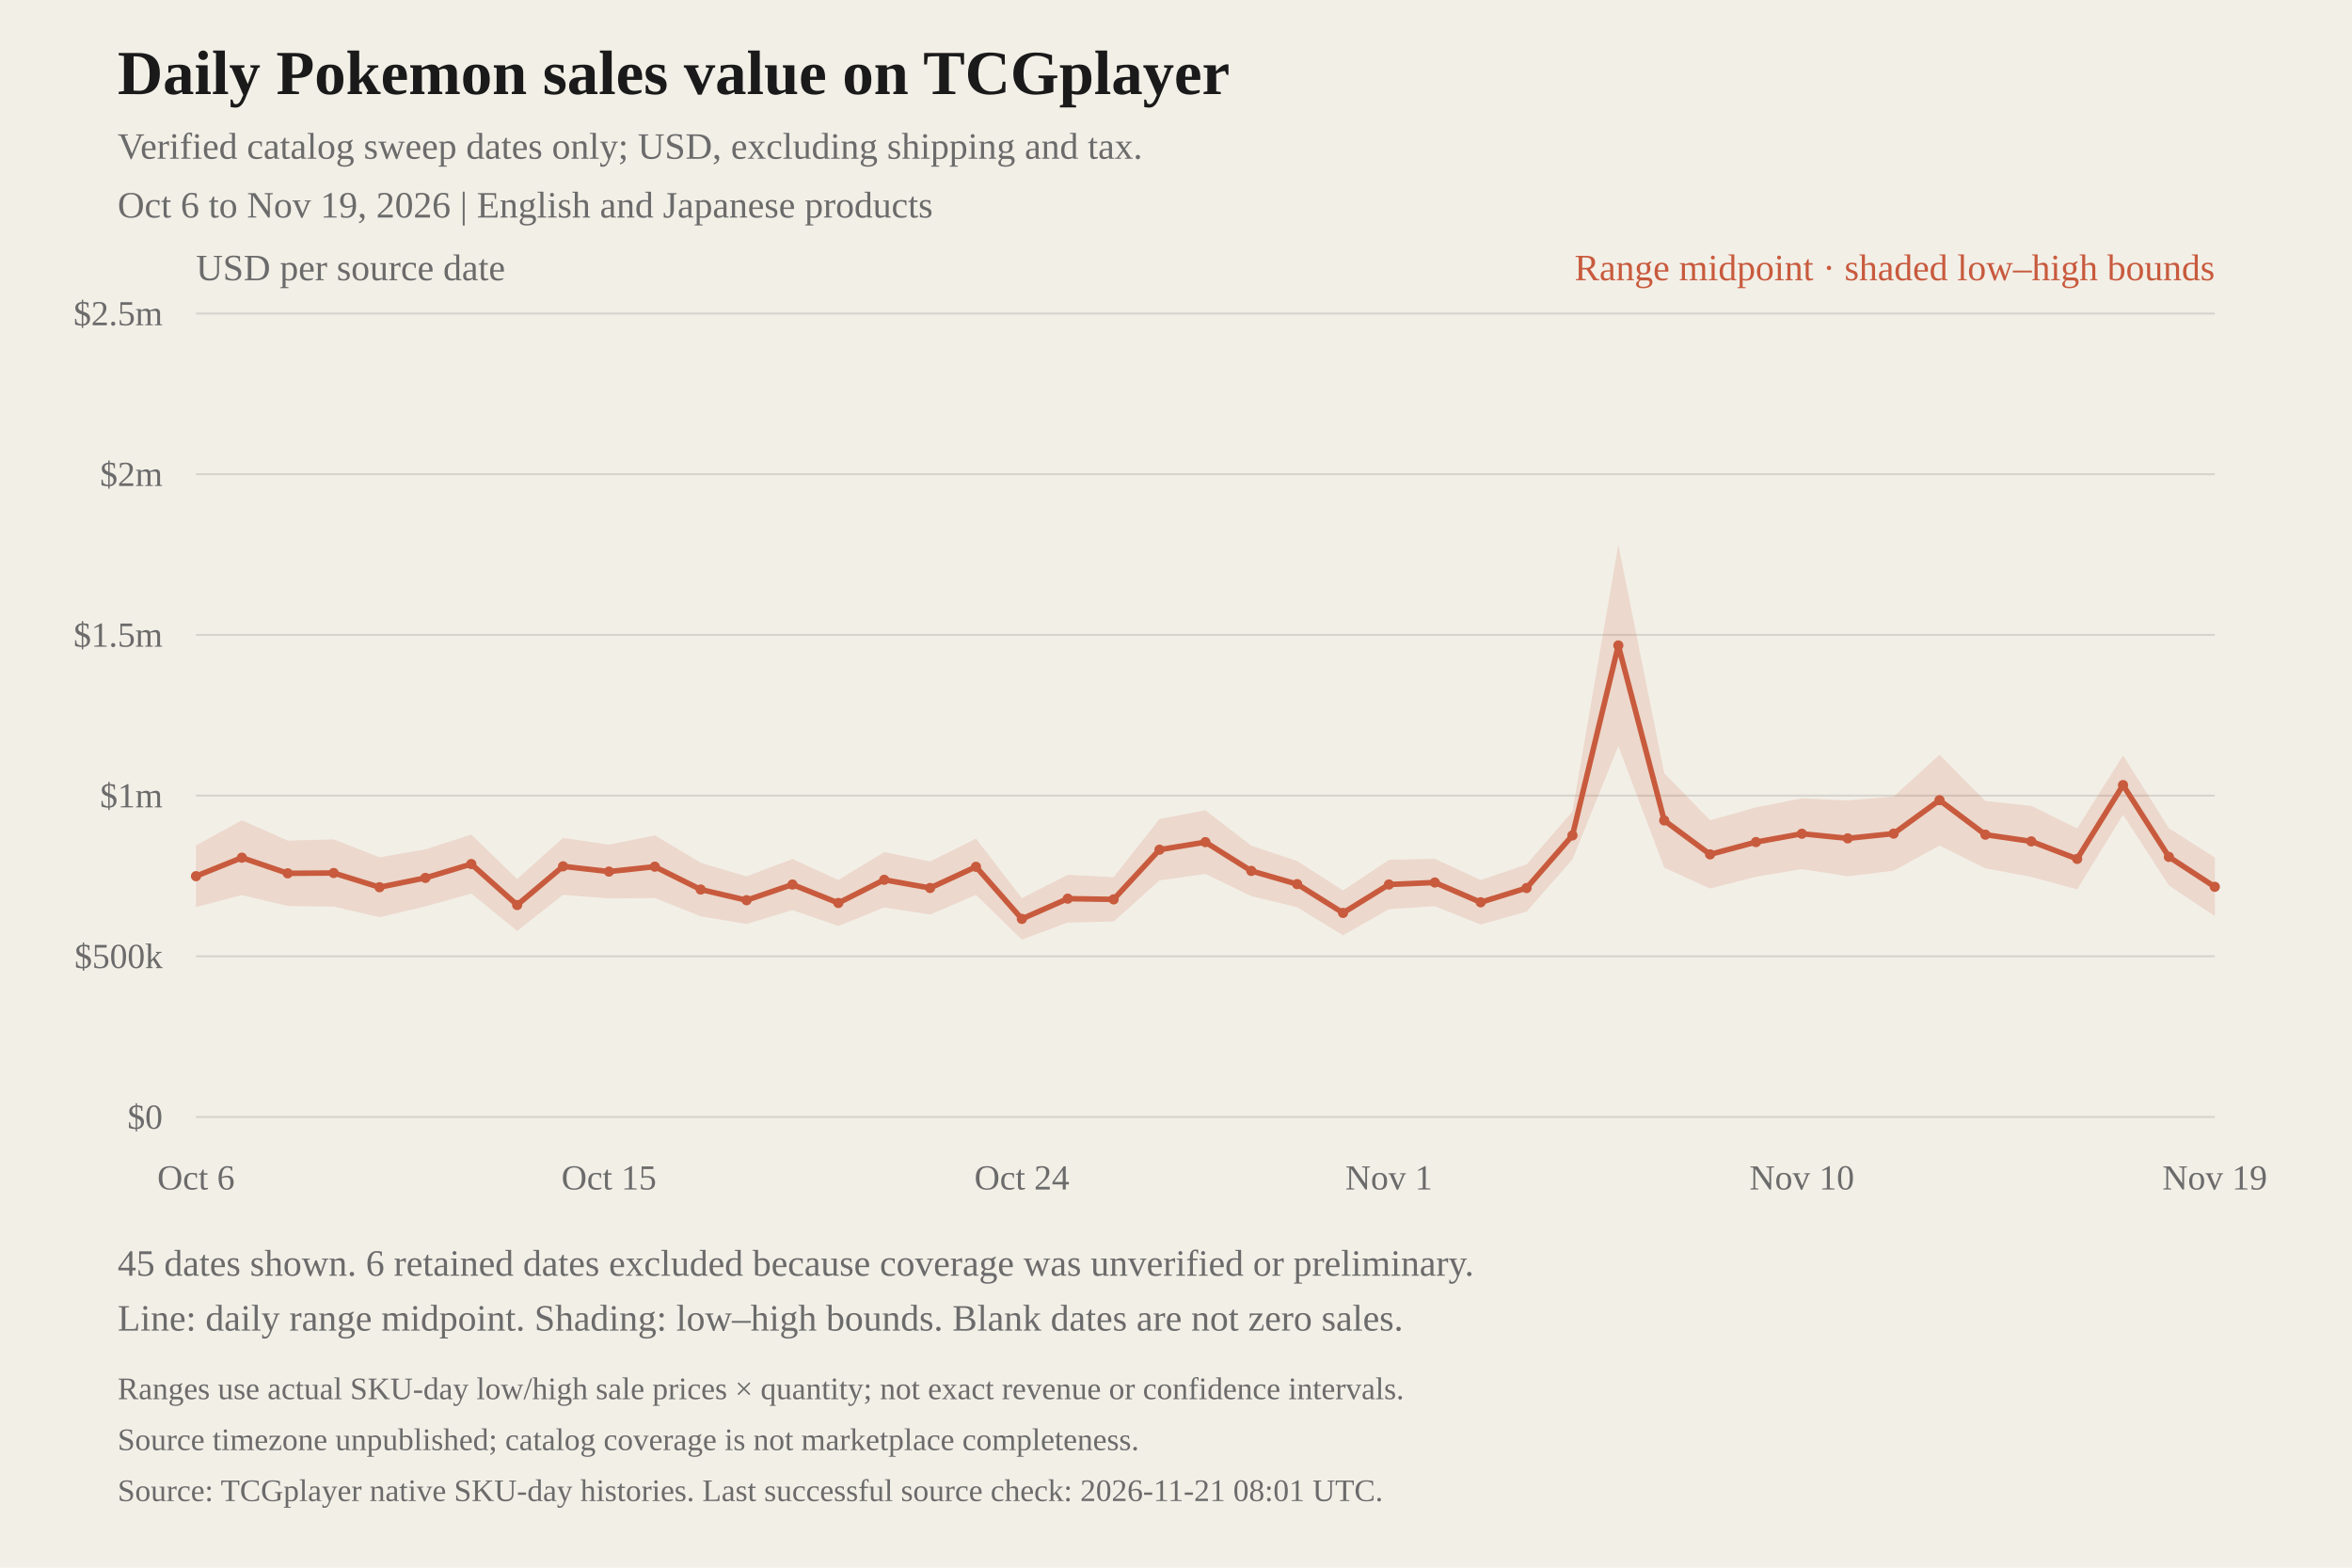
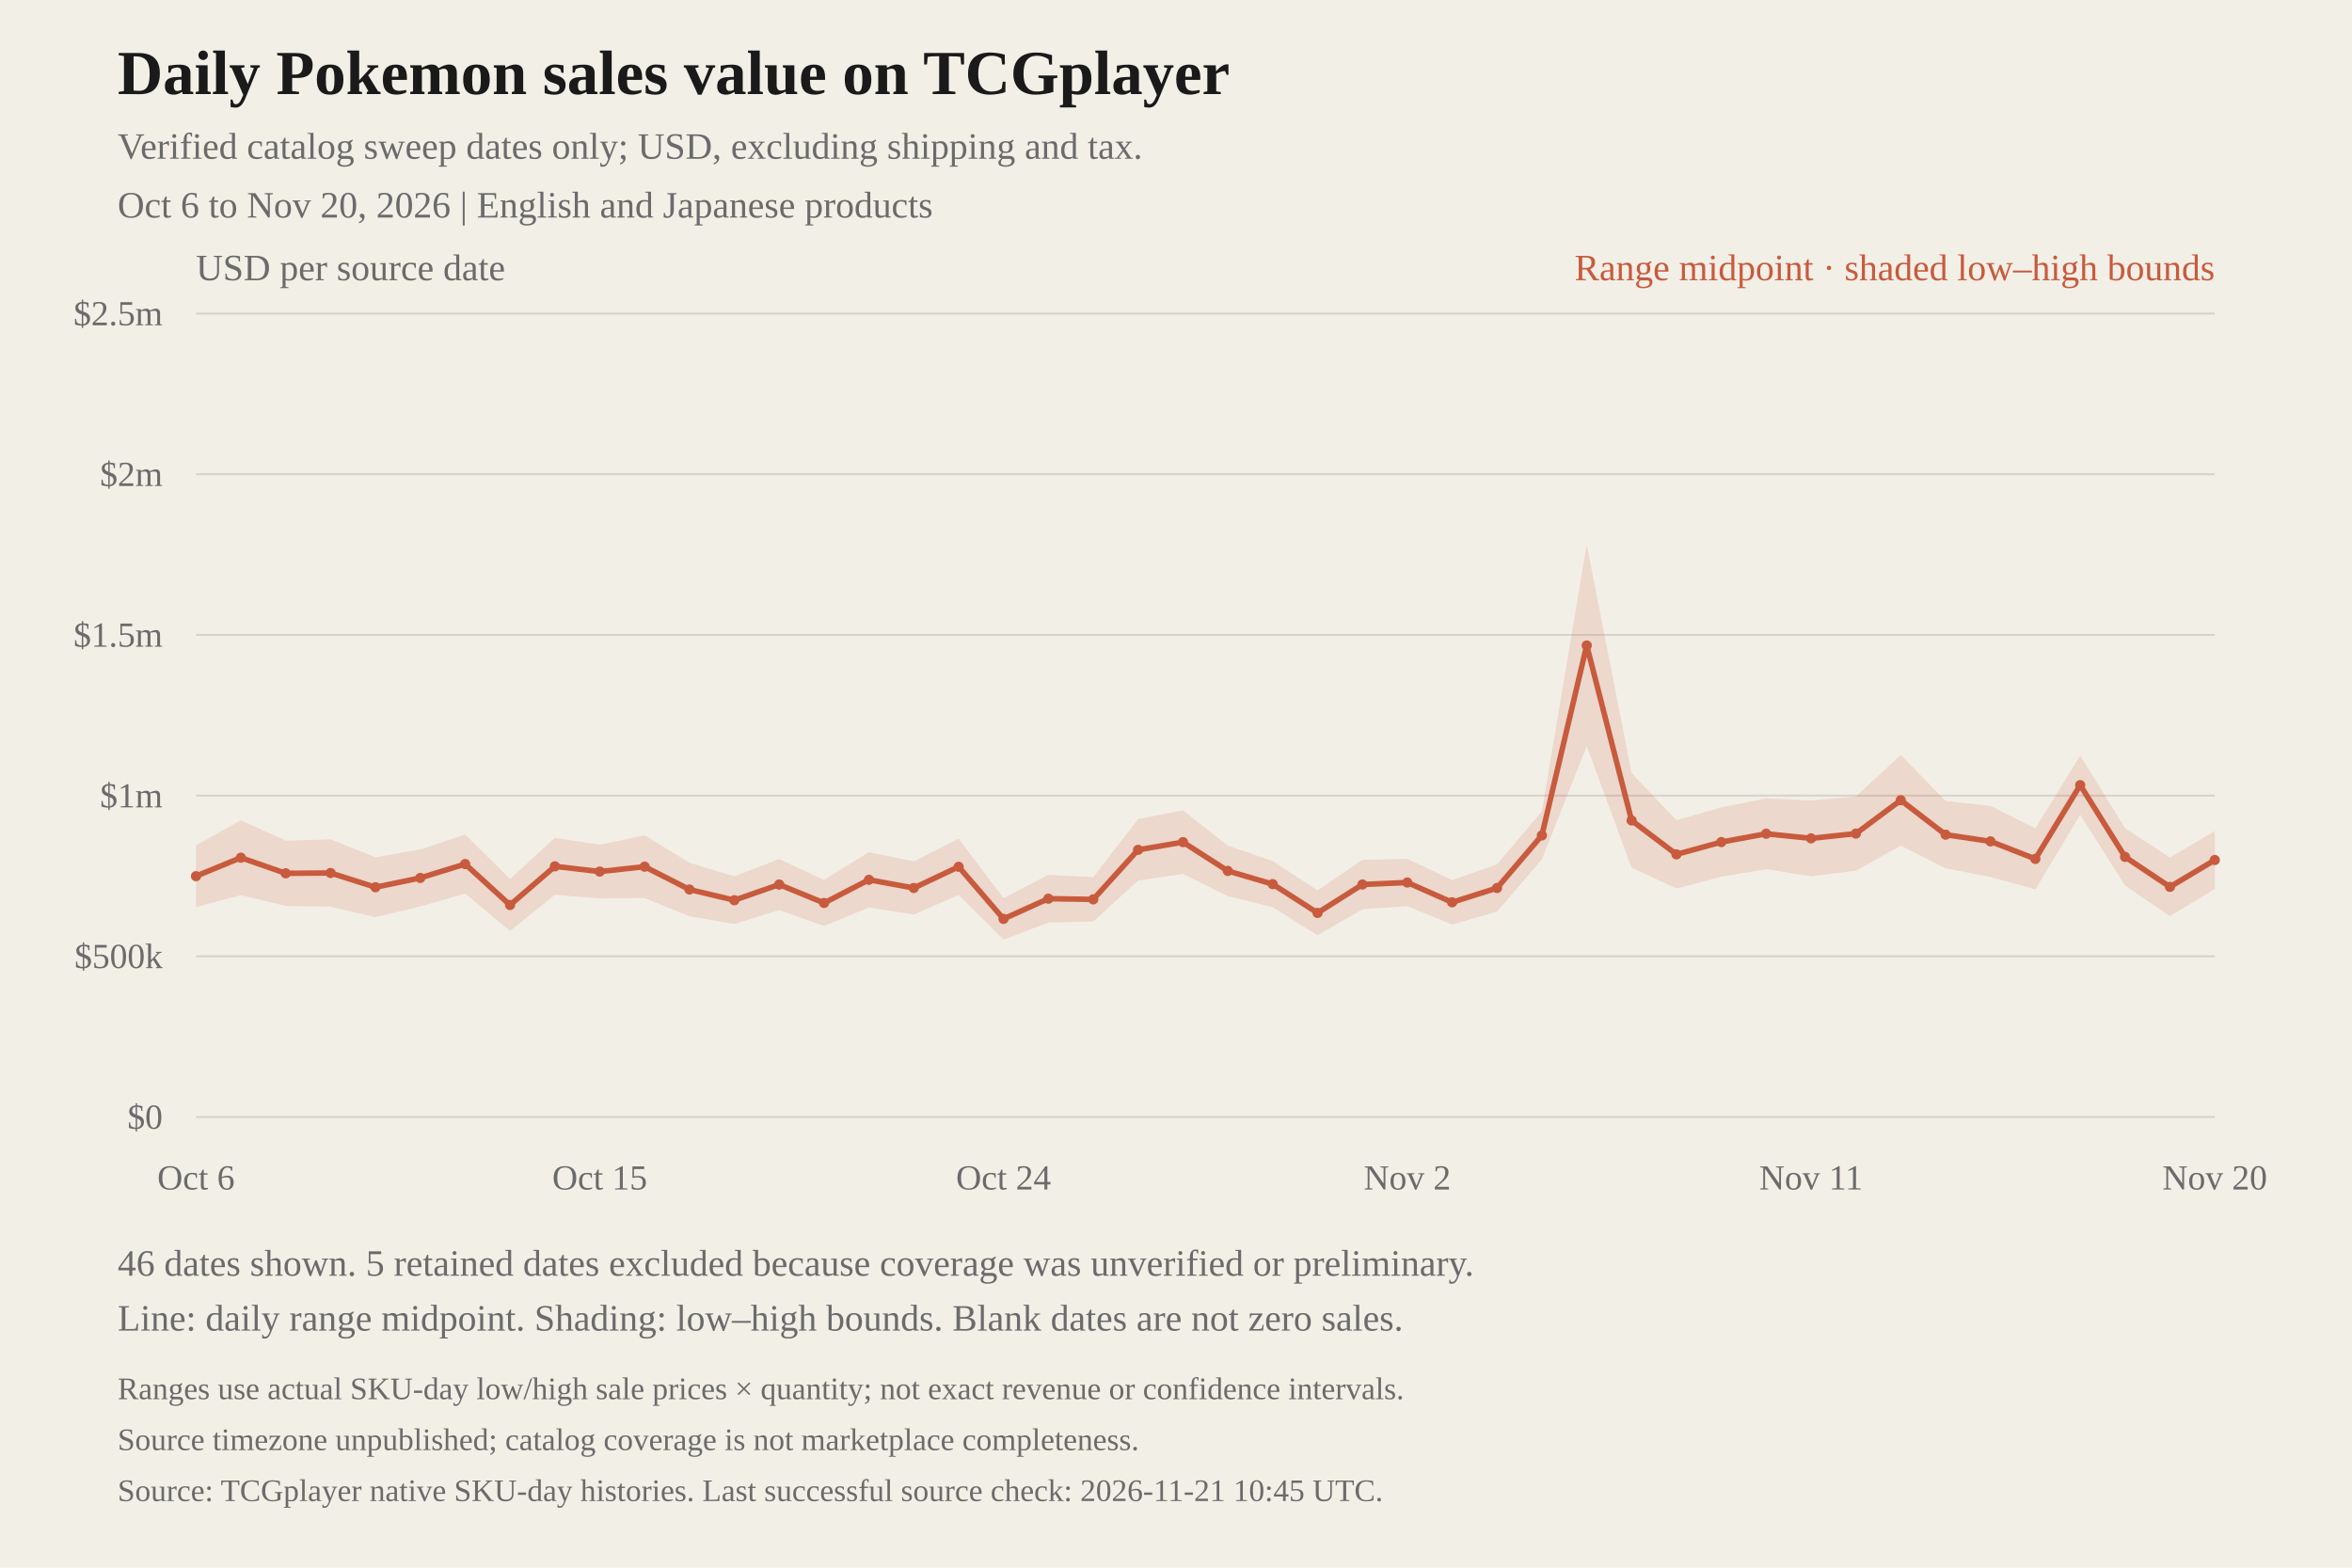
<svg xmlns="http://www.w3.org/2000/svg" width="1200" height="800" viewBox="0 0 1200 800" role="img" aria-labelledby="title description">
  <style>text{font-family:Georgia,"Liberation Serif","Times New Roman",serif;fill:#1A1A1A;font-size:19px}.title{font-size:32px;font-weight:600}.muted,.axis{fill:#6B6B6B}.axis{font-size:18px}.note{font-size:16px;fill:#6B6B6B}.grid{stroke:#D6D3CC;stroke-width:1}</style>
  <rect data-role="background" width="1200" height="800" fill="#F2EFE7" />
  <text x="60" y="48" class="title">Daily Pokemon sales value on TCGplayer</text>
  <text x="60" y="81" class="muted">Verified catalog sweep dates only; USD, excluding shipping and tax.</text>
-   <text x="60" y="111" class="muted">Oct 6 to Nov 19, 2026 | English and Japanese products</text>
+   <text x="60" y="111" class="muted">Oct 6 to Nov 20, 2026 | English and Japanese products</text>
  <text x="100" y="143" class="muted">USD per source date</text>
  <text x="1130" y="143" text-anchor="end" style="fill:#C85A3D">Range midpoint · shaded low–high bounds</text>
  <path d="M100,570H1130" class="grid" />
  <text x="83" y="576" class="axis" text-anchor="end">$0</text>
  <path d="M100,488H1130" class="grid" />
  <text x="83" y="494" class="axis" text-anchor="end">$500k</text>
  <path d="M100,406H1130" class="grid" />
  <text x="83" y="412" class="axis" text-anchor="end">$1m</text>
  <path d="M100,324H1130" class="grid" />
  <text x="83" y="330" class="axis" text-anchor="end">$1.5m</text>
  <path d="M100,242H1130" class="grid" />
  <text x="83" y="248" class="axis" text-anchor="end">$2m</text>
  <path d="M100,160H1130" class="grid" />
  <text x="83" y="166" class="axis" text-anchor="end">$2.5m</text>
-   <polygon data-series="daily-band" points="100,431.395 123.409,418.596 146.818,428.993 170.227,428.347 193.636,437.483 217.045,433.454 240.455,425.889 263.864,448.6 287.273,427.569 310.682,431.071 334.091,426.287 357.5,440.279 380.909,447.253 404.318,438.369 427.727,449.058 451.136,434.841 474.545,439.616 497.955,427.977 521.364,458.342 544.773,446.442 568.182,447.65 591.591,417.937 615,413.52 638.409,431.57 661.818,439.392 685.227,454.429 708.636,438.784 732.045,438.279 755.455,449.102 778.864,441.136 802.273,414.084 825.682,278.043 849.091,394.565 872.5,418.595 895.909,412.035 919.318,407.427 942.727,408.463 966.136,406.462 989.545,385.207 1012.955,408.768 1036.364,411.236 1059.773,422.763 1083.182,385.53 1106.591,422.685 1130,437.582 1130,467.507 1106.591,451.868 1083.182,415.736 1059.773,453.845 1036.364,447.477 1012.955,443.114 989.545,431.478 966.136,444.319 942.727,447.169 919.318,443.51 895.909,447.395 872.5,453.382 849.091,442.778 825.682,380.701 802.273,438.544 778.864,465.201 755.455,471.77 732.045,462.413 708.636,463.95 685.227,477.29 661.818,462.95 638.409,457.285 615,445.962 591.591,449.266 568.182,470.254 544.773,470.757 521.364,479.497 497.955,456.674 474.545,466.671 451.136,463.09 427.727,472.524 404.318,464.4 380.909,471.512 357.5,467.575 334.091,458.248 310.682,458.461 287.273,456.626 263.864,475.046 240.455,455.971 217.045,462.546 193.636,468.031 170.227,462.639 146.818,462.325 123.409,456.767 100,462.839" fill="#C85A3D" fill-opacity="0.16" />
-   <polyline data-series="daily-midpoint" points="100,447.117 123.409,437.682 146.818,445.659 170.227,445.493 193.636,452.757 217.045,448 240.455,440.93 263.864,461.823 287.273,442.097 310.682,444.766 334.091,442.267 357.5,453.927 380.909,459.382 404.318,451.384 427.727,460.791 451.136,448.965 474.545,453.144 497.955,442.326 521.364,468.92 544.773,458.599 568.182,458.952 591.591,433.602 615,429.741 638.409,444.427 661.818,451.171 685.227,465.86 708.636,451.367 732.045,450.346 755.455,460.436 778.864,453.169 802.273,426.314 825.682,329.372 849.091,418.672 872.5,435.988 895.909,429.715 919.318,425.468 942.727,427.816 966.136,425.391 989.545,408.342 1012.955,425.941 1036.364,429.357 1059.773,438.304 1083.182,400.633 1106.591,437.277 1130,452.544" fill="none" stroke="#C85A3D" stroke-width="2.8" stroke-linejoin="round" stroke-linecap="round" />
+   <polygon data-series="daily-band" points="100,431.395 122.889,418.596 145.778,428.993 168.667,428.347 191.556,437.483 214.444,433.454 237.333,425.889 260.222,448.6 283.111,427.569 306,431.071 328.889,426.287 351.778,440.279 374.667,447.253 397.556,438.369 420.444,449.058 443.333,434.841 466.222,439.616 489.111,427.977 512,458.342 534.889,446.442 557.778,447.655 580.667,418.006 603.556,413.52 626.444,431.578 649.333,439.393 672.222,454.432 695.111,438.787 718,438.279 740.889,449.107 763.778,441.136 786.667,414.084 809.556,278.046 832.444,394.565 855.333,418.595 878.222,412.035 901.111,407.427 924,408.47 946.889,406.463 969.778,385.219 992.667,408.768 1015.556,411.237 1038.444,422.764 1061.333,385.542 1084.222,422.702 1107.111,437.621 1130,424.125 1130,453.632 1107.111,467.542 1084.222,451.88 1061.333,415.747 1038.444,453.846 1015.556,447.478 992.667,443.114 969.778,431.488 946.889,444.319 924,447.173 901.111,443.51 878.222,447.395 855.333,453.382 832.444,442.778 809.556,380.704 786.667,438.544 763.778,465.201 740.889,471.775 718,462.413 695.111,463.953 672.222,477.293 649.333,462.951 626.444,457.292 603.556,445.962 580.667,449.335 557.778,470.257 534.889,470.757 512,479.497 489.111,456.674 466.222,466.671 443.333,463.09 420.444,472.524 397.556,464.4 374.667,471.512 351.778,467.575 328.889,458.248 306,458.461 283.111,456.626 260.222,475.046 237.333,455.971 214.444,462.546 191.556,468.031 168.667,462.639 145.778,462.325 122.889,456.767 100,462.839" fill="#C85A3D" fill-opacity="0.16" />
+   <polyline data-series="daily-midpoint" points="100,447.117 122.889,437.682 145.778,445.659 168.667,445.493 191.556,452.757 214.444,448 237.333,440.93 260.222,461.823 283.111,442.097 306,444.766 328.889,442.267 351.778,453.927 374.667,459.382 397.556,451.384 420.444,460.791 443.333,448.965 466.222,453.144 489.111,442.326 512,468.92 534.889,458.599 557.778,458.956 580.667,433.671 603.556,429.741 626.444,444.435 649.333,451.172 672.222,465.863 695.111,451.37 718,450.346 740.889,460.441 763.778,453.169 786.667,426.314 809.556,329.375 832.444,418.672 855.333,435.988 878.222,429.715 901.111,425.469 924,427.822 946.889,425.391 969.778,408.354 992.667,425.941 1015.556,429.358 1038.444,438.305 1061.333,400.645 1084.222,437.291 1107.111,452.581 1130,438.879" fill="none" stroke="#C85A3D" stroke-width="2.8" stroke-linejoin="round" stroke-linecap="round" />
  <circle data-series="daily-observation" cx="100" cy="447.117" r="2.6" fill="#C85A3D" />
-   <circle data-series="daily-observation" cx="123.409" cy="437.682" r="2.6" fill="#C85A3D" />
-   <circle data-series="daily-observation" cx="146.818" cy="445.659" r="2.6" fill="#C85A3D" />
-   <circle data-series="daily-observation" cx="170.227" cy="445.493" r="2.6" fill="#C85A3D" />
-   <circle data-series="daily-observation" cx="193.636" cy="452.757" r="2.6" fill="#C85A3D" />
-   <circle data-series="daily-observation" cx="217.045" cy="448" r="2.6" fill="#C85A3D" />
-   <circle data-series="daily-observation" cx="240.455" cy="440.93" r="2.6" fill="#C85A3D" />
-   <circle data-series="daily-observation" cx="263.864" cy="461.823" r="2.6" fill="#C85A3D" />
-   <circle data-series="daily-observation" cx="287.273" cy="442.097" r="2.6" fill="#C85A3D" />
-   <circle data-series="daily-observation" cx="310.682" cy="444.766" r="2.6" fill="#C85A3D" />
-   <circle data-series="daily-observation" cx="334.091" cy="442.267" r="2.6" fill="#C85A3D" />
-   <circle data-series="daily-observation" cx="357.5" cy="453.927" r="2.6" fill="#C85A3D" />
-   <circle data-series="daily-observation" cx="380.909" cy="459.382" r="2.6" fill="#C85A3D" />
-   <circle data-series="daily-observation" cx="404.318" cy="451.384" r="2.6" fill="#C85A3D" />
-   <circle data-series="daily-observation" cx="427.727" cy="460.791" r="2.6" fill="#C85A3D" />
-   <circle data-series="daily-observation" cx="451.136" cy="448.965" r="2.6" fill="#C85A3D" />
-   <circle data-series="daily-observation" cx="474.545" cy="453.144" r="2.6" fill="#C85A3D" />
-   <circle data-series="daily-observation" cx="497.955" cy="442.326" r="2.6" fill="#C85A3D" />
-   <circle data-series="daily-observation" cx="521.364" cy="468.92" r="2.6" fill="#C85A3D" />
-   <circle data-series="daily-observation" cx="544.773" cy="458.599" r="2.6" fill="#C85A3D" />
-   <circle data-series="daily-observation" cx="568.182" cy="458.952" r="2.6" fill="#C85A3D" />
-   <circle data-series="daily-observation" cx="591.591" cy="433.602" r="2.6" fill="#C85A3D" />
-   <circle data-series="daily-observation" cx="615" cy="429.741" r="2.6" fill="#C85A3D" />
-   <circle data-series="daily-observation" cx="638.409" cy="444.427" r="2.6" fill="#C85A3D" />
-   <circle data-series="daily-observation" cx="661.818" cy="451.171" r="2.6" fill="#C85A3D" />
-   <circle data-series="daily-observation" cx="685.227" cy="465.86" r="2.6" fill="#C85A3D" />
-   <circle data-series="daily-observation" cx="708.636" cy="451.367" r="2.6" fill="#C85A3D" />
-   <circle data-series="daily-observation" cx="732.045" cy="450.346" r="2.6" fill="#C85A3D" />
-   <circle data-series="daily-observation" cx="755.455" cy="460.436" r="2.6" fill="#C85A3D" />
-   <circle data-series="daily-observation" cx="778.864" cy="453.169" r="2.6" fill="#C85A3D" />
-   <circle data-series="daily-observation" cx="802.273" cy="426.314" r="2.6" fill="#C85A3D" />
-   <circle data-series="daily-observation" cx="825.682" cy="329.372" r="2.6" fill="#C85A3D" />
-   <circle data-series="daily-observation" cx="849.091" cy="418.672" r="2.6" fill="#C85A3D" />
-   <circle data-series="daily-observation" cx="872.5" cy="435.988" r="2.6" fill="#C85A3D" />
-   <circle data-series="daily-observation" cx="895.909" cy="429.715" r="2.6" fill="#C85A3D" />
-   <circle data-series="daily-observation" cx="919.318" cy="425.468" r="2.6" fill="#C85A3D" />
-   <circle data-series="daily-observation" cx="942.727" cy="427.816" r="2.6" fill="#C85A3D" />
-   <circle data-series="daily-observation" cx="966.136" cy="425.391" r="2.6" fill="#C85A3D" />
-   <circle data-series="daily-observation" cx="989.545" cy="408.342" r="2.6" fill="#C85A3D" />
-   <circle data-series="daily-observation" cx="1012.955" cy="425.941" r="2.6" fill="#C85A3D" />
-   <circle data-series="daily-observation" cx="1036.364" cy="429.357" r="2.6" fill="#C85A3D" />
-   <circle data-series="daily-observation" cx="1059.773" cy="438.304" r="2.6" fill="#C85A3D" />
-   <circle data-series="daily-observation" cx="1083.182" cy="400.633" r="2.6" fill="#C85A3D" />
-   <circle data-series="daily-observation" cx="1106.591" cy="437.277" r="2.6" fill="#C85A3D" />
-   <circle data-series="daily-observation" cx="1130" cy="452.544" r="2.6" fill="#C85A3D" />
+   <circle data-series="daily-observation" cx="122.889" cy="437.682" r="2.6" fill="#C85A3D" />
+   <circle data-series="daily-observation" cx="145.778" cy="445.659" r="2.6" fill="#C85A3D" />
+   <circle data-series="daily-observation" cx="168.667" cy="445.493" r="2.6" fill="#C85A3D" />
+   <circle data-series="daily-observation" cx="191.556" cy="452.757" r="2.6" fill="#C85A3D" />
+   <circle data-series="daily-observation" cx="214.444" cy="448" r="2.6" fill="#C85A3D" />
+   <circle data-series="daily-observation" cx="237.333" cy="440.93" r="2.6" fill="#C85A3D" />
+   <circle data-series="daily-observation" cx="260.222" cy="461.823" r="2.6" fill="#C85A3D" />
+   <circle data-series="daily-observation" cx="283.111" cy="442.097" r="2.6" fill="#C85A3D" />
+   <circle data-series="daily-observation" cx="306" cy="444.766" r="2.6" fill="#C85A3D" />
+   <circle data-series="daily-observation" cx="328.889" cy="442.267" r="2.6" fill="#C85A3D" />
+   <circle data-series="daily-observation" cx="351.778" cy="453.927" r="2.6" fill="#C85A3D" />
+   <circle data-series="daily-observation" cx="374.667" cy="459.382" r="2.6" fill="#C85A3D" />
+   <circle data-series="daily-observation" cx="397.556" cy="451.384" r="2.6" fill="#C85A3D" />
+   <circle data-series="daily-observation" cx="420.444" cy="460.791" r="2.6" fill="#C85A3D" />
+   <circle data-series="daily-observation" cx="443.333" cy="448.965" r="2.6" fill="#C85A3D" />
+   <circle data-series="daily-observation" cx="466.222" cy="453.144" r="2.6" fill="#C85A3D" />
+   <circle data-series="daily-observation" cx="489.111" cy="442.326" r="2.6" fill="#C85A3D" />
+   <circle data-series="daily-observation" cx="512" cy="468.92" r="2.6" fill="#C85A3D" />
+   <circle data-series="daily-observation" cx="534.889" cy="458.599" r="2.6" fill="#C85A3D" />
+   <circle data-series="daily-observation" cx="557.778" cy="458.956" r="2.6" fill="#C85A3D" />
+   <circle data-series="daily-observation" cx="580.667" cy="433.671" r="2.6" fill="#C85A3D" />
+   <circle data-series="daily-observation" cx="603.556" cy="429.741" r="2.6" fill="#C85A3D" />
+   <circle data-series="daily-observation" cx="626.444" cy="444.435" r="2.6" fill="#C85A3D" />
+   <circle data-series="daily-observation" cx="649.333" cy="451.172" r="2.6" fill="#C85A3D" />
+   <circle data-series="daily-observation" cx="672.222" cy="465.863" r="2.6" fill="#C85A3D" />
+   <circle data-series="daily-observation" cx="695.111" cy="451.37" r="2.6" fill="#C85A3D" />
+   <circle data-series="daily-observation" cx="718" cy="450.346" r="2.6" fill="#C85A3D" />
+   <circle data-series="daily-observation" cx="740.889" cy="460.441" r="2.6" fill="#C85A3D" />
+   <circle data-series="daily-observation" cx="763.778" cy="453.169" r="2.6" fill="#C85A3D" />
+   <circle data-series="daily-observation" cx="786.667" cy="426.314" r="2.6" fill="#C85A3D" />
+   <circle data-series="daily-observation" cx="809.556" cy="329.375" r="2.6" fill="#C85A3D" />
+   <circle data-series="daily-observation" cx="832.444" cy="418.672" r="2.6" fill="#C85A3D" />
+   <circle data-series="daily-observation" cx="855.333" cy="435.988" r="2.6" fill="#C85A3D" />
+   <circle data-series="daily-observation" cx="878.222" cy="429.715" r="2.6" fill="#C85A3D" />
+   <circle data-series="daily-observation" cx="901.111" cy="425.469" r="2.6" fill="#C85A3D" />
+   <circle data-series="daily-observation" cx="924" cy="427.822" r="2.6" fill="#C85A3D" />
+   <circle data-series="daily-observation" cx="946.889" cy="425.391" r="2.6" fill="#C85A3D" />
+   <circle data-series="daily-observation" cx="969.778" cy="408.354" r="2.6" fill="#C85A3D" />
+   <circle data-series="daily-observation" cx="992.667" cy="425.941" r="2.6" fill="#C85A3D" />
+   <circle data-series="daily-observation" cx="1015.556" cy="429.358" r="2.6" fill="#C85A3D" />
+   <circle data-series="daily-observation" cx="1038.444" cy="438.305" r="2.6" fill="#C85A3D" />
+   <circle data-series="daily-observation" cx="1061.333" cy="400.645" r="2.6" fill="#C85A3D" />
+   <circle data-series="daily-observation" cx="1084.222" cy="437.291" r="2.6" fill="#C85A3D" />
+   <circle data-series="daily-observation" cx="1107.111" cy="452.581" r="2.6" fill="#C85A3D" />
+   <circle data-series="daily-observation" cx="1130" cy="438.879" r="2.6" fill="#C85A3D" />
  <text x="100" y="607" class="axis" text-anchor="middle">Oct 6</text>
-   <text x="310.682" y="607" class="axis" text-anchor="middle">Oct 15</text>
-   <text x="521.364" y="607" class="axis" text-anchor="middle">Oct 24</text>
-   <text x="708.636" y="607" class="axis" text-anchor="middle">Nov 1</text>
-   <text x="919.318" y="607" class="axis" text-anchor="middle">Nov 10</text>
-   <text x="1130" y="607" class="axis" text-anchor="middle">Nov 19</text>
-   <text x="60" y="651" class="muted">45 dates shown. 6 retained dates excluded because coverage was unverified or preliminary.</text>
+   <text x="306" y="607" class="axis" text-anchor="middle">Oct 15</text>
+   <text x="512" y="607" class="axis" text-anchor="middle">Oct 24</text>
+   <text x="718" y="607" class="axis" text-anchor="middle">Nov 2</text>
+   <text x="924" y="607" class="axis" text-anchor="middle">Nov 11</text>
+   <text x="1130" y="607" class="axis" text-anchor="middle">Nov 20</text>
+   <text x="60" y="651" class="muted">46 dates shown. 5 retained dates excluded because coverage was unverified or preliminary.</text>
  <text x="60" y="679" class="muted">Line: daily range midpoint. Shading: low–high bounds. Blank dates are not zero sales.</text>
  <text x="60" y="714" class="note">Ranges use actual SKU-day low/high sale prices × quantity; not exact revenue or confidence intervals.</text>
  <text x="60" y="740" class="note">Source timezone unpublished; catalog coverage is not marketplace completeness.</text>
-   <text x="60" y="766" class="note">Source: TCGplayer native SKU-day histories. Last successful source check: 2026-11-21 08:01 UTC.</text>
+   <text x="60" y="766" class="note">Source: TCGplayer native SKU-day histories. Last successful source check: 2026-11-21 10:45 UTC.</text>
</svg>
